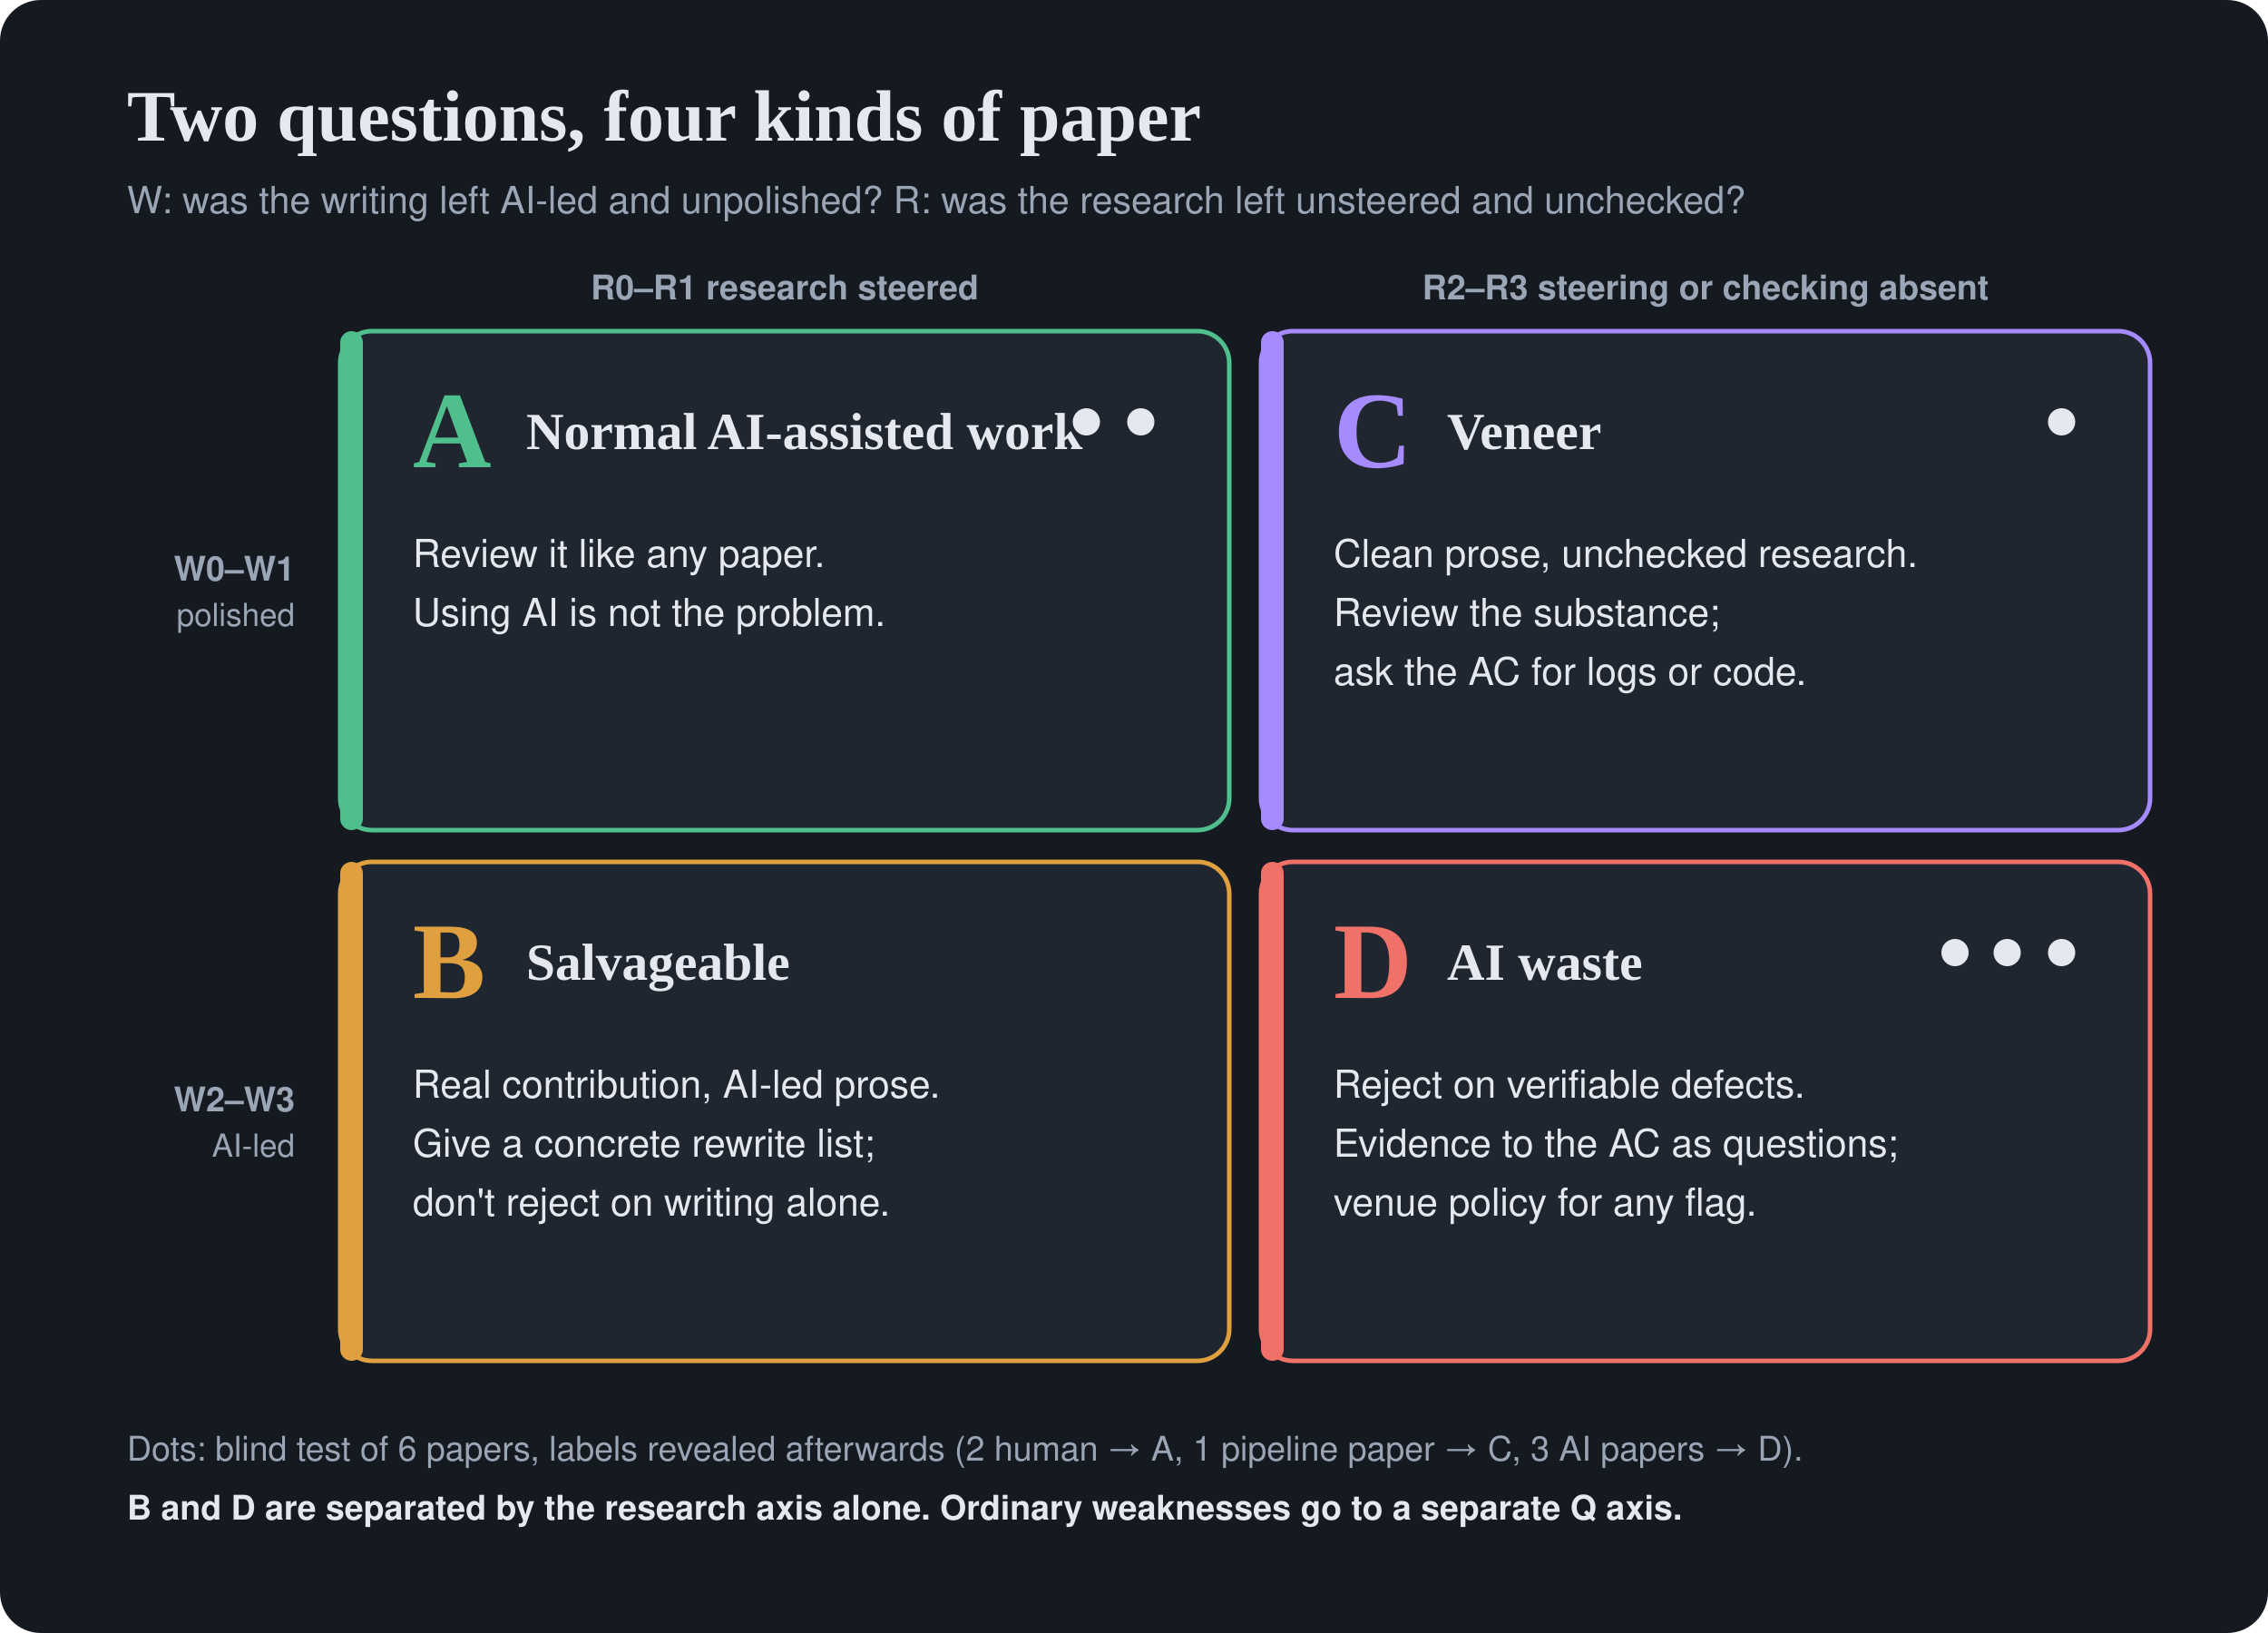
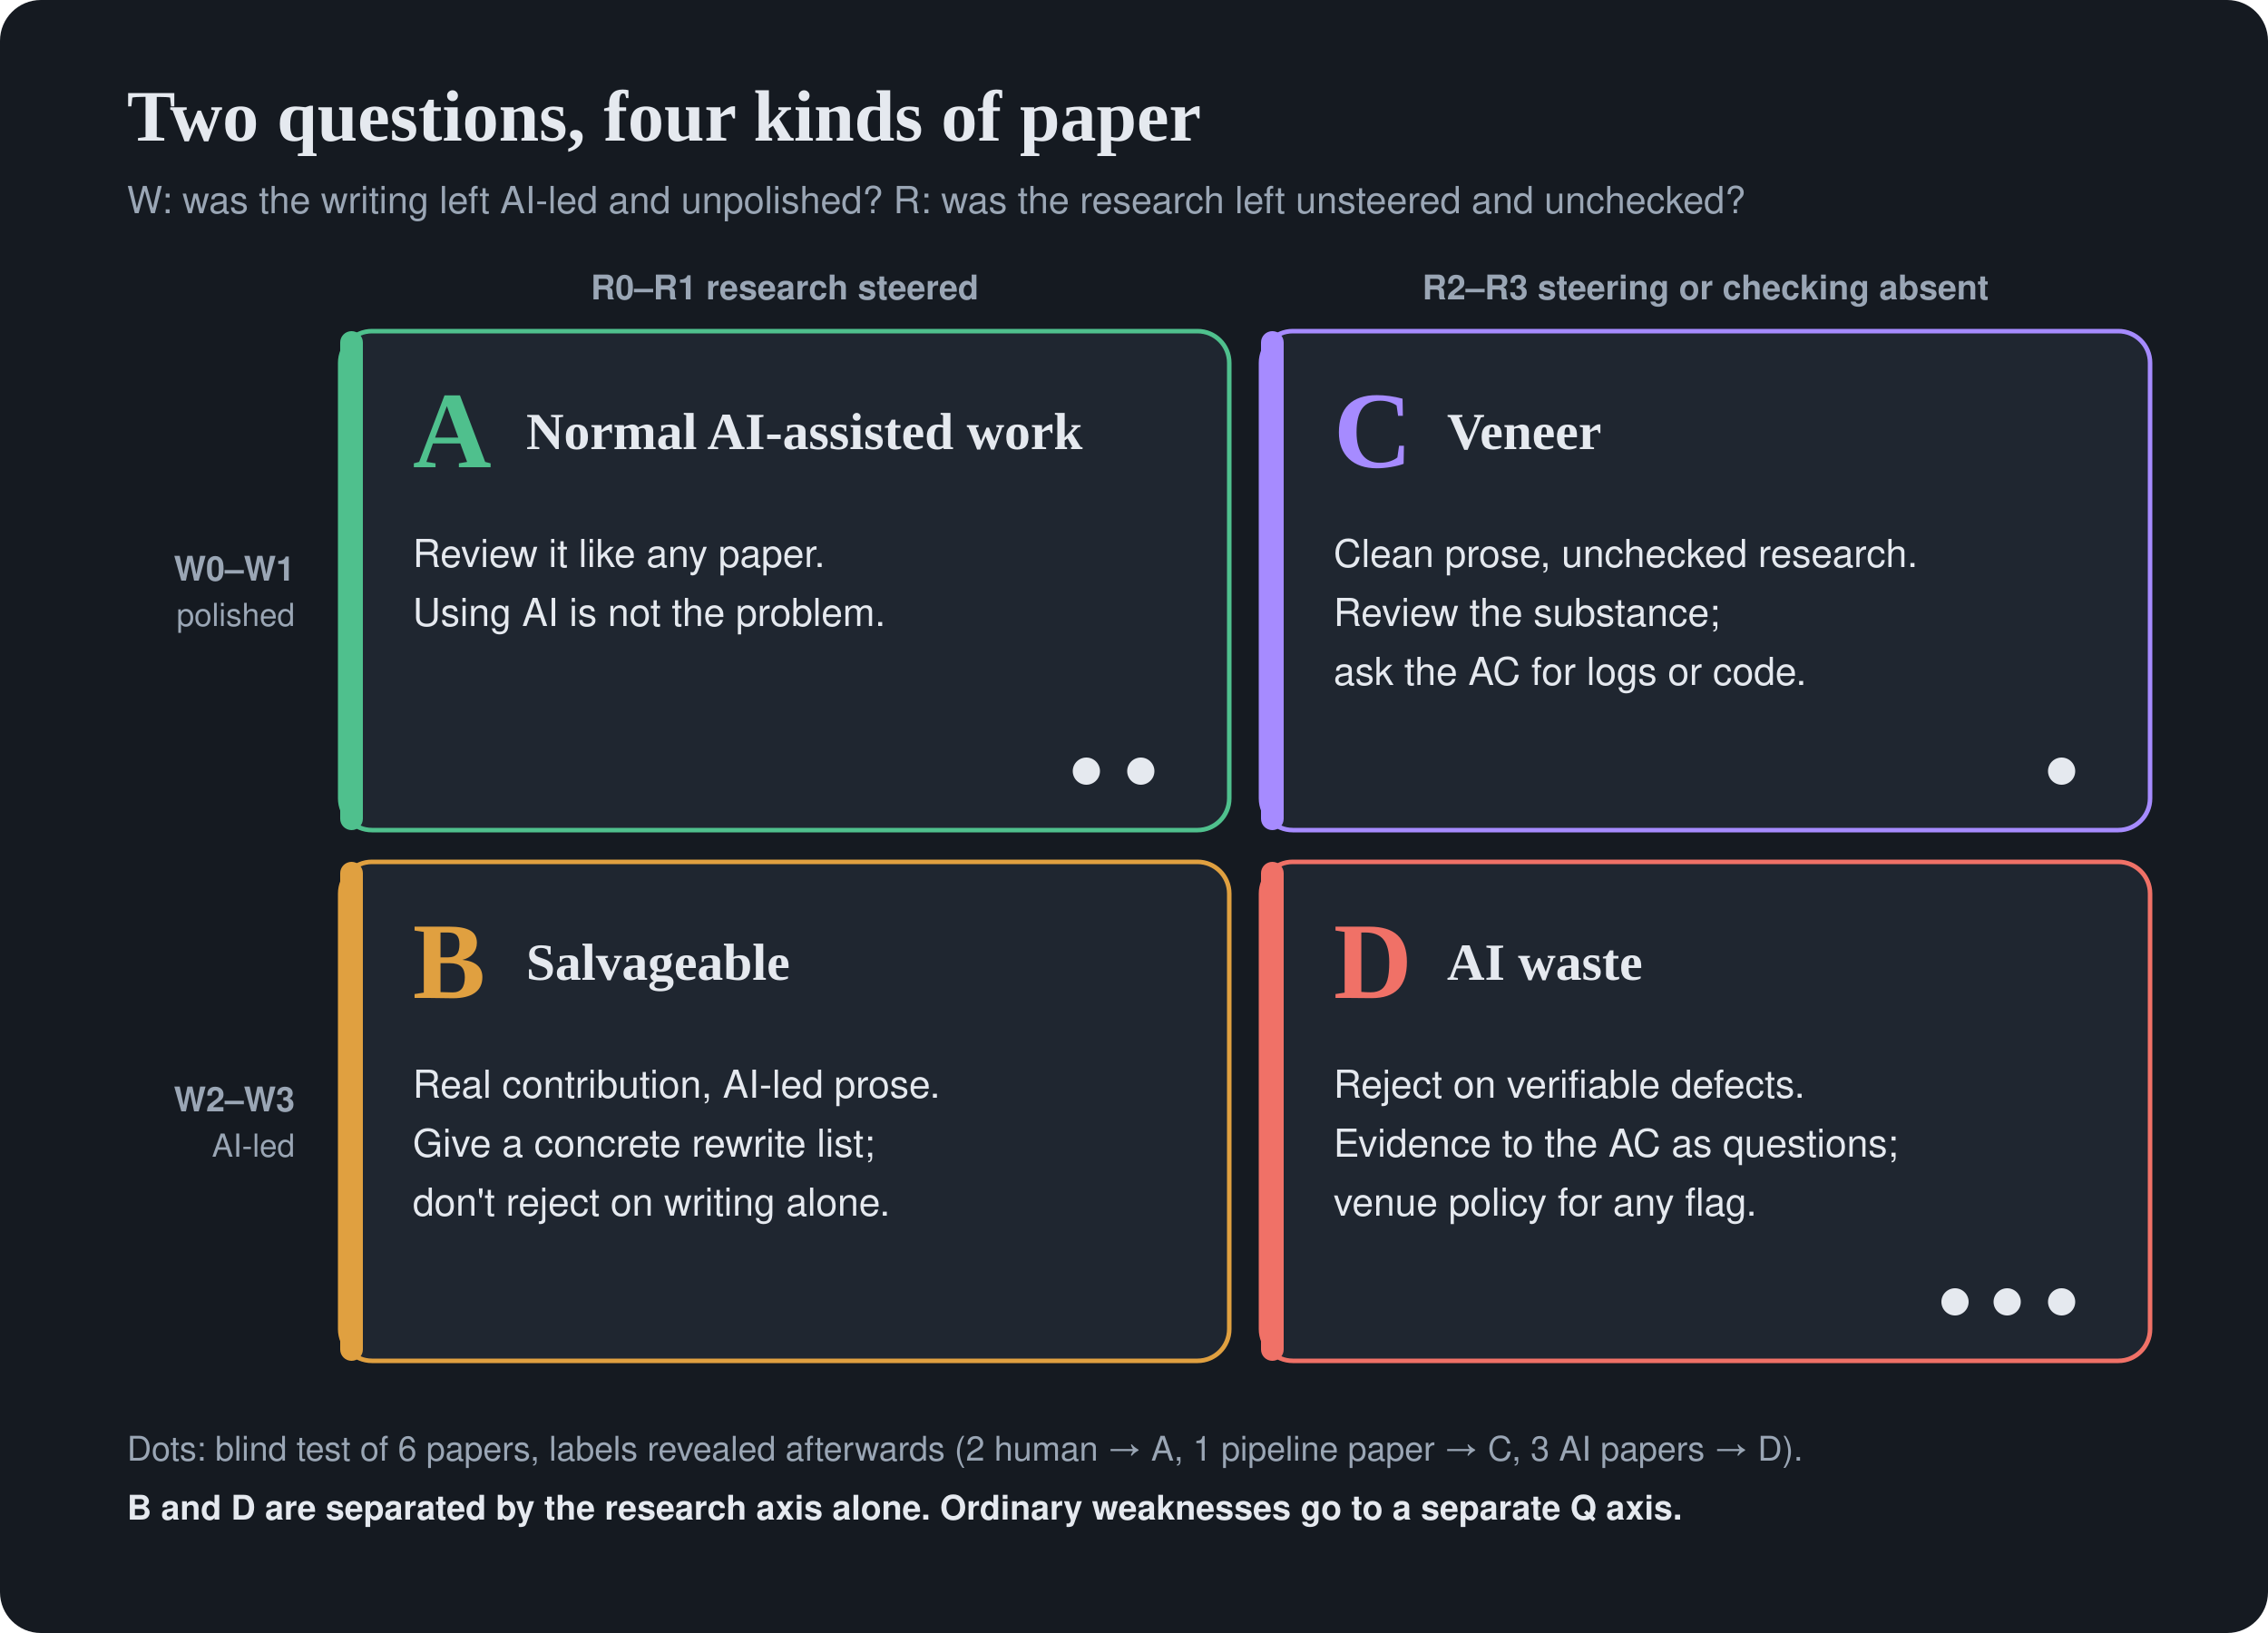
<svg xmlns="http://www.w3.org/2000/svg" viewBox="0 0 1000 720" width="1000" height="720" role="img" aria-label="Quadrant chart: writing axis W by research axis R">
  <rect width="1000" height="720" rx="18" fill="#151A21" />
  <text x="56.0" y="62.0" font-family="Georgia, 'Times New Roman', 'Songti SC', 'Noto Serif CJK SC', 'Noto Serif SC', serif" font-size="32" fill="#E5E9EF" font-weight="bold" font-style="normal" text-anchor="start">Two questions, four kinds of paper</text>
  <text x="56.0" y="94.0" font-family="'Helvetica Neue', Helvetica, Arial, 'PingFang SC', 'Microsoft YaHei', 'Noto Sans CJK SC', sans-serif" font-size="16.5" fill="#9AA6B5" font-weight="normal" font-style="normal" text-anchor="start">W: was the writing left AI-led and unpolished?   R: was the research left unsteered and unchecked?</text>
  <rect x="150" y="146" width="392" height="220" rx="14" fill="#1F2630" stroke="#4FC08D" stroke-width="2" />
  <rect x="150" y="146" width="10" height="220" rx="5" fill="#4FC08D" />
  <text x="182.0" y="206.0" font-family="Georgia, 'Times New Roman', 'Songti SC', 'Noto Serif CJK SC', 'Noto Serif SC', serif" font-size="48" fill="#4FC08D" font-weight="bold" font-style="normal" text-anchor="start">A</text>
  <text x="232.0" y="198.0" font-family="Georgia, 'Times New Roman', 'Songti SC', 'Noto Serif CJK SC', 'Noto Serif SC', serif" font-size="23" fill="#E5E9EF" font-weight="bold" font-style="normal" text-anchor="start">Normal AI-assisted work</text>
  <text x="182.0" y="250.0" font-family="'Helvetica Neue', Helvetica, Arial, 'PingFang SC', 'Microsoft YaHei', 'Noto Sans CJK SC', sans-serif" font-size="17" fill="#E5E9EF" font-weight="normal" font-style="normal" text-anchor="start">Review it like any paper.</text>
  <text x="182.0" y="276.0" font-family="'Helvetica Neue', Helvetica, Arial, 'PingFang SC', 'Microsoft YaHei', 'Noto Sans CJK SC', sans-serif" font-size="17" fill="#E5E9EF" font-weight="normal" font-style="normal" text-anchor="start">Using AI is not the problem.</text>
  <rect x="556" y="146" width="392" height="220" rx="14" fill="#1F2630" stroke="#A68BFF" stroke-width="2" />
  <rect x="556" y="146" width="10" height="220" rx="5" fill="#A68BFF" />
  <text x="588.0" y="206.0" font-family="Georgia, 'Times New Roman', 'Songti SC', 'Noto Serif CJK SC', 'Noto Serif SC', serif" font-size="48" fill="#A68BFF" font-weight="bold" font-style="normal" text-anchor="start">C</text>
  <text x="638.0" y="198.0" font-family="Georgia, 'Times New Roman', 'Songti SC', 'Noto Serif CJK SC', 'Noto Serif SC', serif" font-size="23" fill="#E5E9EF" font-weight="bold" font-style="normal" text-anchor="start">Veneer</text>
  <text x="588.0" y="250.0" font-family="'Helvetica Neue', Helvetica, Arial, 'PingFang SC', 'Microsoft YaHei', 'Noto Sans CJK SC', sans-serif" font-size="17" fill="#E5E9EF" font-weight="normal" font-style="normal" text-anchor="start">Clean prose, unchecked research.</text>
  <text x="588.0" y="276.0" font-family="'Helvetica Neue', Helvetica, Arial, 'PingFang SC', 'Microsoft YaHei', 'Noto Sans CJK SC', sans-serif" font-size="17" fill="#E5E9EF" font-weight="normal" font-style="normal" text-anchor="start">Review the substance;</text>
  <text x="588.0" y="302.0" font-family="'Helvetica Neue', Helvetica, Arial, 'PingFang SC', 'Microsoft YaHei', 'Noto Sans CJK SC', sans-serif" font-size="17" fill="#E5E9EF" font-weight="normal" font-style="normal" text-anchor="start">ask the AC for logs or code.</text>
  <rect x="150" y="380" width="392" height="220" rx="14" fill="#1F2630" stroke="#E0A040" stroke-width="2" />
  <rect x="150" y="380" width="10" height="220" rx="5" fill="#E0A040" />
  <text x="182.0" y="440.0" font-family="Georgia, 'Times New Roman', 'Songti SC', 'Noto Serif CJK SC', 'Noto Serif SC', serif" font-size="48" fill="#E0A040" font-weight="bold" font-style="normal" text-anchor="start">B</text>
  <text x="232.0" y="432.0" font-family="Georgia, 'Times New Roman', 'Songti SC', 'Noto Serif CJK SC', 'Noto Serif SC', serif" font-size="23" fill="#E5E9EF" font-weight="bold" font-style="normal" text-anchor="start">Salvageable</text>
  <text x="182.0" y="484.0" font-family="'Helvetica Neue', Helvetica, Arial, 'PingFang SC', 'Microsoft YaHei', 'Noto Sans CJK SC', sans-serif" font-size="17" fill="#E5E9EF" font-weight="normal" font-style="normal" text-anchor="start">Real contribution, AI-led prose.</text>
  <text x="182.0" y="510.0" font-family="'Helvetica Neue', Helvetica, Arial, 'PingFang SC', 'Microsoft YaHei', 'Noto Sans CJK SC', sans-serif" font-size="17" fill="#E5E9EF" font-weight="normal" font-style="normal" text-anchor="start">Give a concrete rewrite list;</text>
  <text x="182.0" y="536.0" font-family="'Helvetica Neue', Helvetica, Arial, 'PingFang SC', 'Microsoft YaHei', 'Noto Sans CJK SC', sans-serif" font-size="17" fill="#E5E9EF" font-weight="normal" font-style="normal" text-anchor="start">don't reject on writing alone.</text>
  <rect x="556" y="380" width="392" height="220" rx="14" fill="#1F2630" stroke="#F07167" stroke-width="2" />
  <rect x="556" y="380" width="10" height="220" rx="5" fill="#F07167" />
  <text x="588.0" y="440.0" font-family="Georgia, 'Times New Roman', 'Songti SC', 'Noto Serif CJK SC', 'Noto Serif SC', serif" font-size="48" fill="#F07167" font-weight="bold" font-style="normal" text-anchor="start">D</text>
  <text x="638.0" y="432.0" font-family="Georgia, 'Times New Roman', 'Songti SC', 'Noto Serif CJK SC', 'Noto Serif SC', serif" font-size="23" fill="#E5E9EF" font-weight="bold" font-style="normal" text-anchor="start">AI waste</text>
  <text x="588.0" y="484.0" font-family="'Helvetica Neue', Helvetica, Arial, 'PingFang SC', 'Microsoft YaHei', 'Noto Sans CJK SC', sans-serif" font-size="17" fill="#E5E9EF" font-weight="normal" font-style="normal" text-anchor="start">Reject on verifiable defects.</text>
  <text x="588.0" y="510.0" font-family="'Helvetica Neue', Helvetica, Arial, 'PingFang SC', 'Microsoft YaHei', 'Noto Sans CJK SC', sans-serif" font-size="17" fill="#E5E9EF" font-weight="normal" font-style="normal" text-anchor="start">Evidence to the AC as questions;</text>
  <text x="588.0" y="536.0" font-family="'Helvetica Neue', Helvetica, Arial, 'PingFang SC', 'Microsoft YaHei', 'Noto Sans CJK SC', sans-serif" font-size="17" fill="#E5E9EF" font-weight="normal" font-style="normal" text-anchor="start">venue policy for any flag.</text>
  <text x="346.0" y="132.0" font-family="'Helvetica Neue', Helvetica, Arial, 'PingFang SC', 'Microsoft YaHei', 'Noto Sans CJK SC', sans-serif" font-size="15" fill="#9AA6B5" font-weight="bold" font-style="normal" text-anchor="middle">R0–R1  research steered</text>
  <text x="752.0" y="132.0" font-family="'Helvetica Neue', Helvetica, Arial, 'PingFang SC', 'Microsoft YaHei', 'Noto Sans CJK SC', sans-serif" font-size="15" fill="#9AA6B5" font-weight="bold" font-style="normal" text-anchor="middle">R2–R3  steering or checking absent</text>
  <text x="130.0" y="256.0" font-family="'Helvetica Neue', Helvetica, Arial, 'PingFang SC', 'Microsoft YaHei', 'Noto Sans CJK SC', sans-serif" font-size="15" fill="#9AA6B5" font-weight="bold" font-style="normal" text-anchor="end">W0–W1</text>
  <text x="130.0" y="276.0" font-family="'Helvetica Neue', Helvetica, Arial, 'PingFang SC', 'Microsoft YaHei', 'Noto Sans CJK SC', sans-serif" font-size="14" fill="#9AA6B5" font-weight="normal" font-style="normal" text-anchor="end">polished</text>
  <text x="130.0" y="490.0" font-family="'Helvetica Neue', Helvetica, Arial, 'PingFang SC', 'Microsoft YaHei', 'Noto Sans CJK SC', sans-serif" font-size="15" fill="#9AA6B5" font-weight="bold" font-style="normal" text-anchor="end">W2–W3</text>
  <text x="130.0" y="510.0" font-family="'Helvetica Neue', Helvetica, Arial, 'PingFang SC', 'Microsoft YaHei', 'Noto Sans CJK SC', sans-serif" font-size="14" fill="#9AA6B5" font-weight="normal" font-style="normal" text-anchor="end">AI-led</text>
-   <circle cx="479" cy="186" r="7" fill="#E5E9EF" stroke="#1F2630" stroke-width="2" />
-   <circle cx="503" cy="186" r="7" fill="#E5E9EF" stroke="#1F2630" stroke-width="2" />
-   <circle cx="909" cy="186" r="7" fill="#E5E9EF" stroke="#1F2630" stroke-width="2" />
-   <circle cx="862" cy="420" r="7" fill="#E5E9EF" stroke="#1F2630" stroke-width="2" />
-   <circle cx="885" cy="420" r="7" fill="#E5E9EF" stroke="#1F2630" stroke-width="2" />
-   <circle cx="909" cy="420" r="7" fill="#E5E9EF" stroke="#1F2630" stroke-width="2" />
+   <circle cx="479" cy="340" r="7" fill="#E5E9EF" stroke="#1F2630" stroke-width="2" />
+   <circle cx="503" cy="340" r="7" fill="#E5E9EF" stroke="#1F2630" stroke-width="2" />
+   <circle cx="909" cy="340" r="7" fill="#E5E9EF" stroke="#1F2630" stroke-width="2" />
+   <circle cx="862" cy="574" r="7" fill="#E5E9EF" stroke="#1F2630" stroke-width="2" />
+   <circle cx="885" cy="574" r="7" fill="#E5E9EF" stroke="#1F2630" stroke-width="2" />
+   <circle cx="909" cy="574" r="7" fill="#E5E9EF" stroke="#1F2630" stroke-width="2" />
  <text x="56.0" y="644.0" font-family="'Helvetica Neue', Helvetica, Arial, 'PingFang SC', 'Microsoft YaHei', 'Noto Sans CJK SC', sans-serif" font-size="15" fill="#9AA6B5" font-weight="normal" font-style="normal" text-anchor="start">Dots: blind test of 6 papers, labels revealed afterwards (2 human → A, 1 pipeline paper → C, 3 AI papers → D).</text>
  <text x="56.0" y="670.0" font-family="'Helvetica Neue', Helvetica, Arial, 'PingFang SC', 'Microsoft YaHei', 'Noto Sans CJK SC', sans-serif" font-size="15" fill="#E5E9EF" font-weight="bold" font-style="normal" text-anchor="start">B and D are separated by the research axis alone. Ordinary weaknesses go to a separate Q axis.</text>
</svg>
